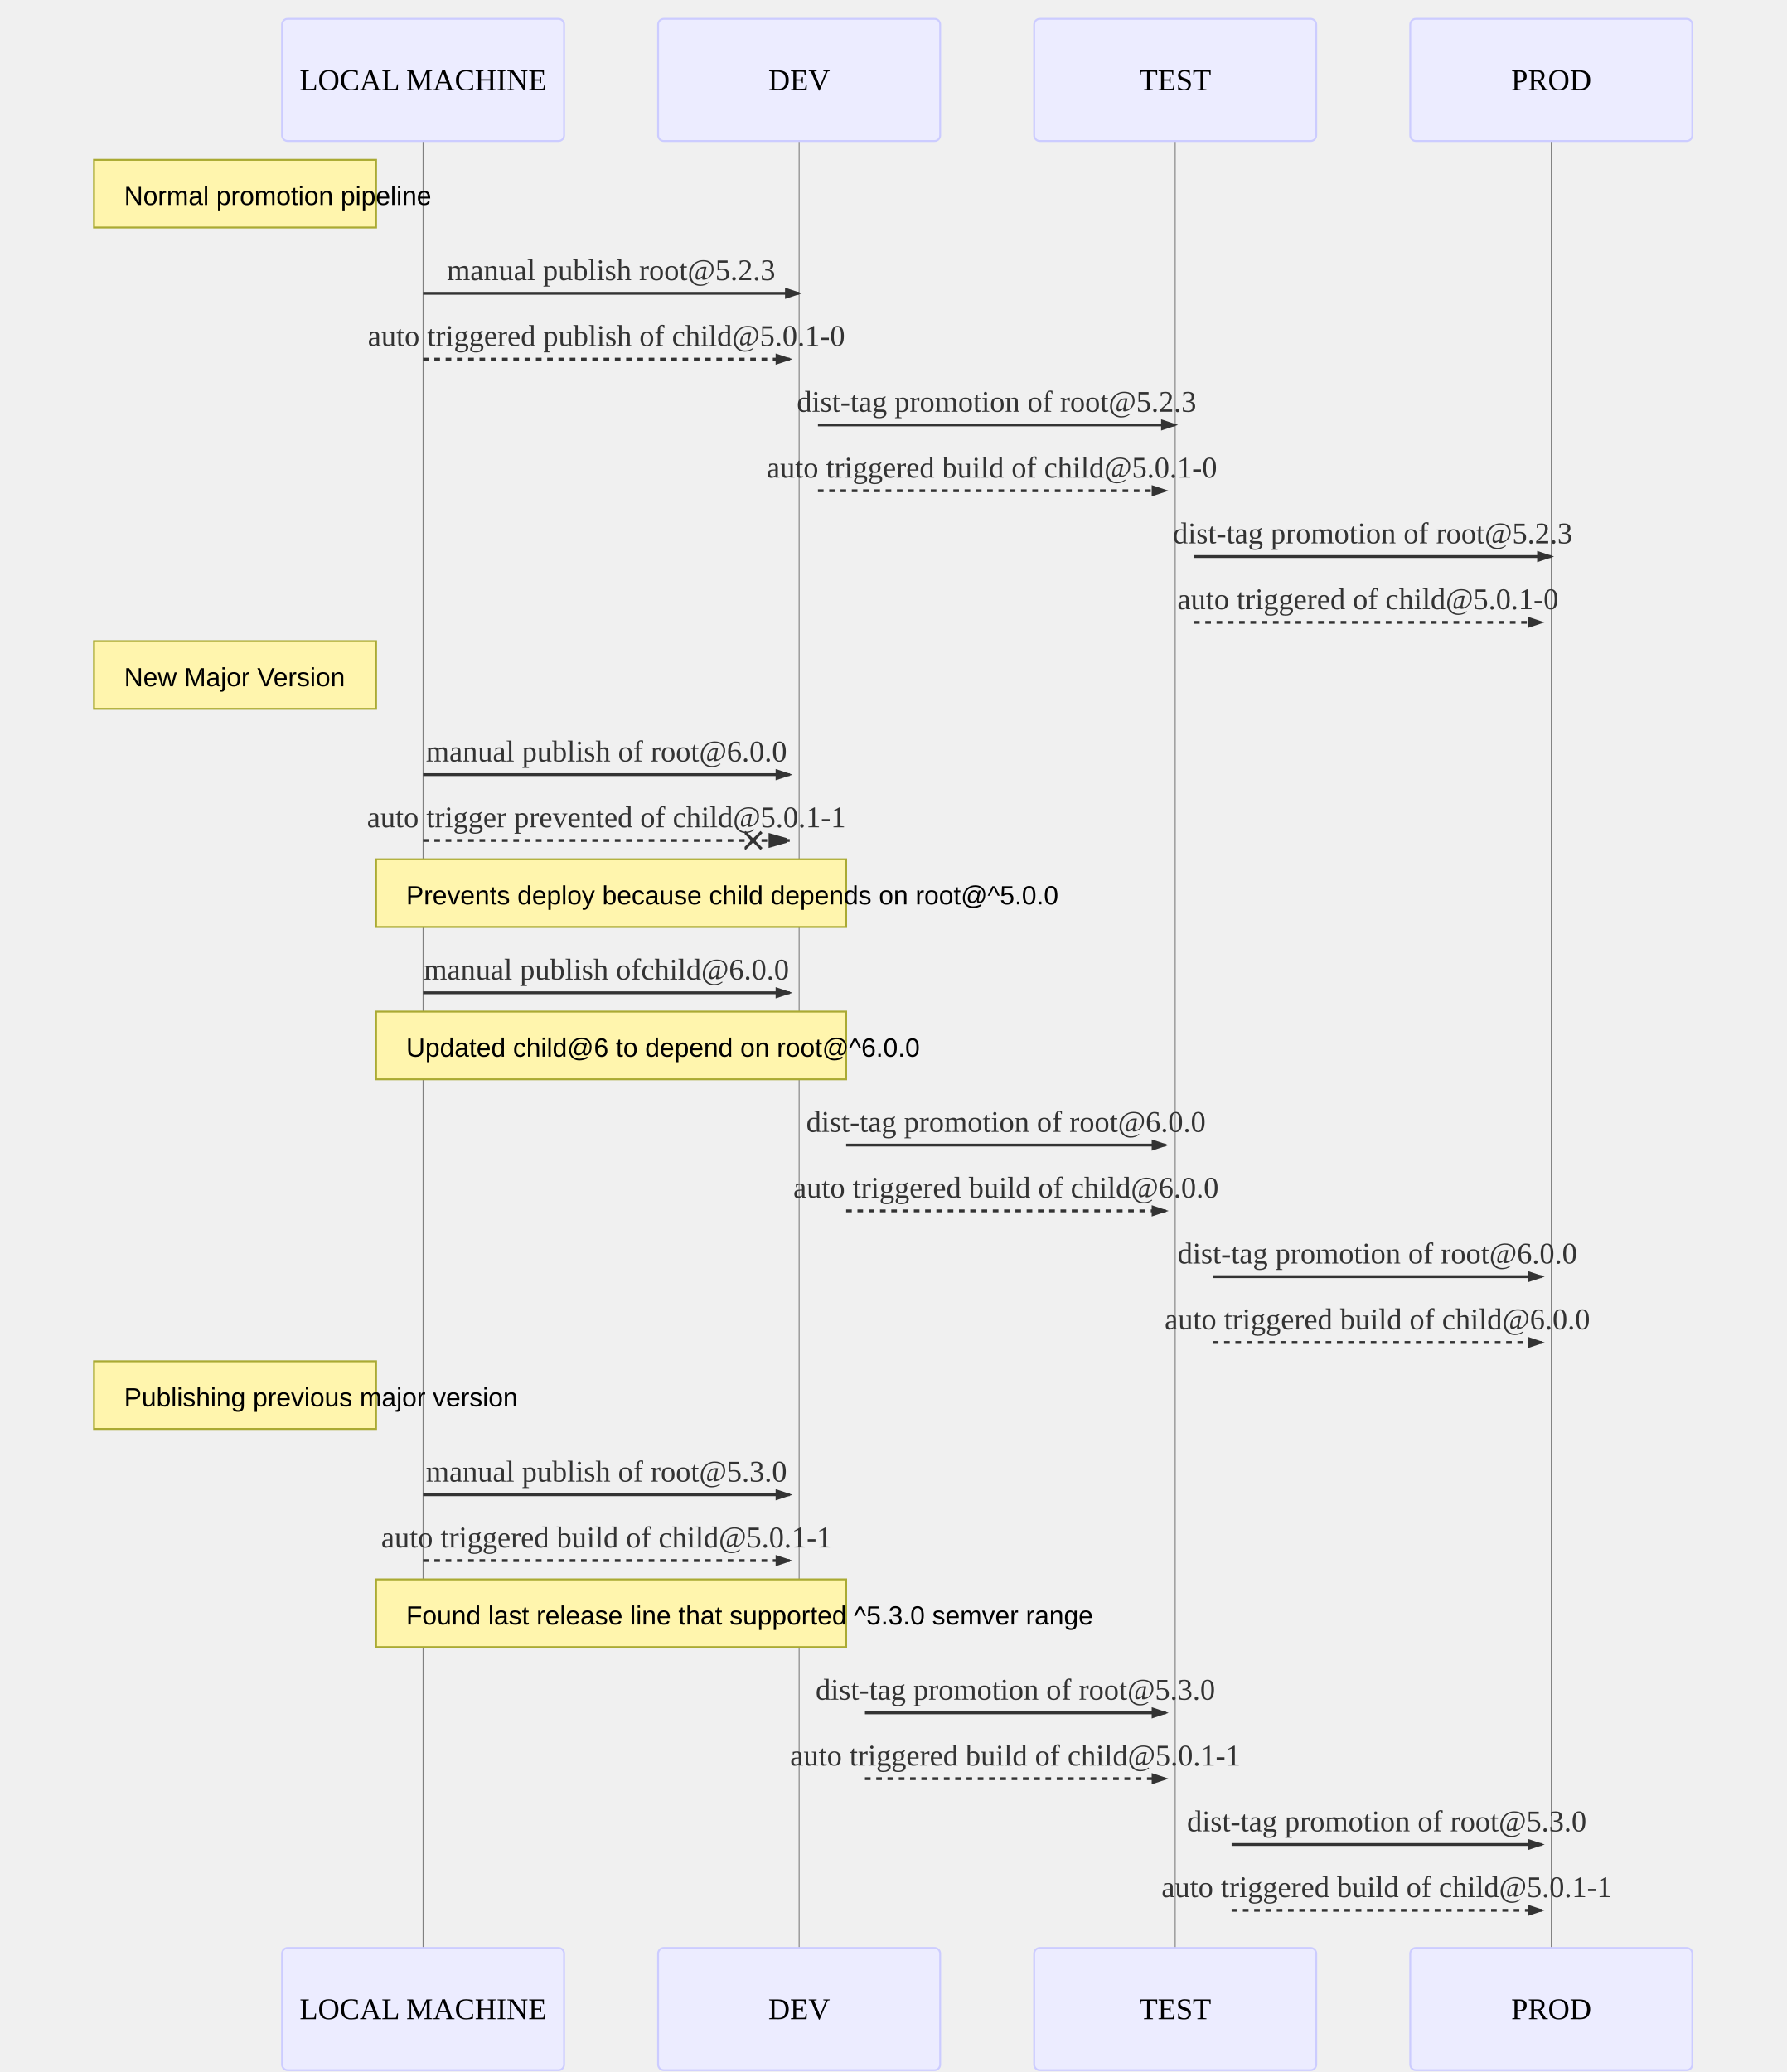
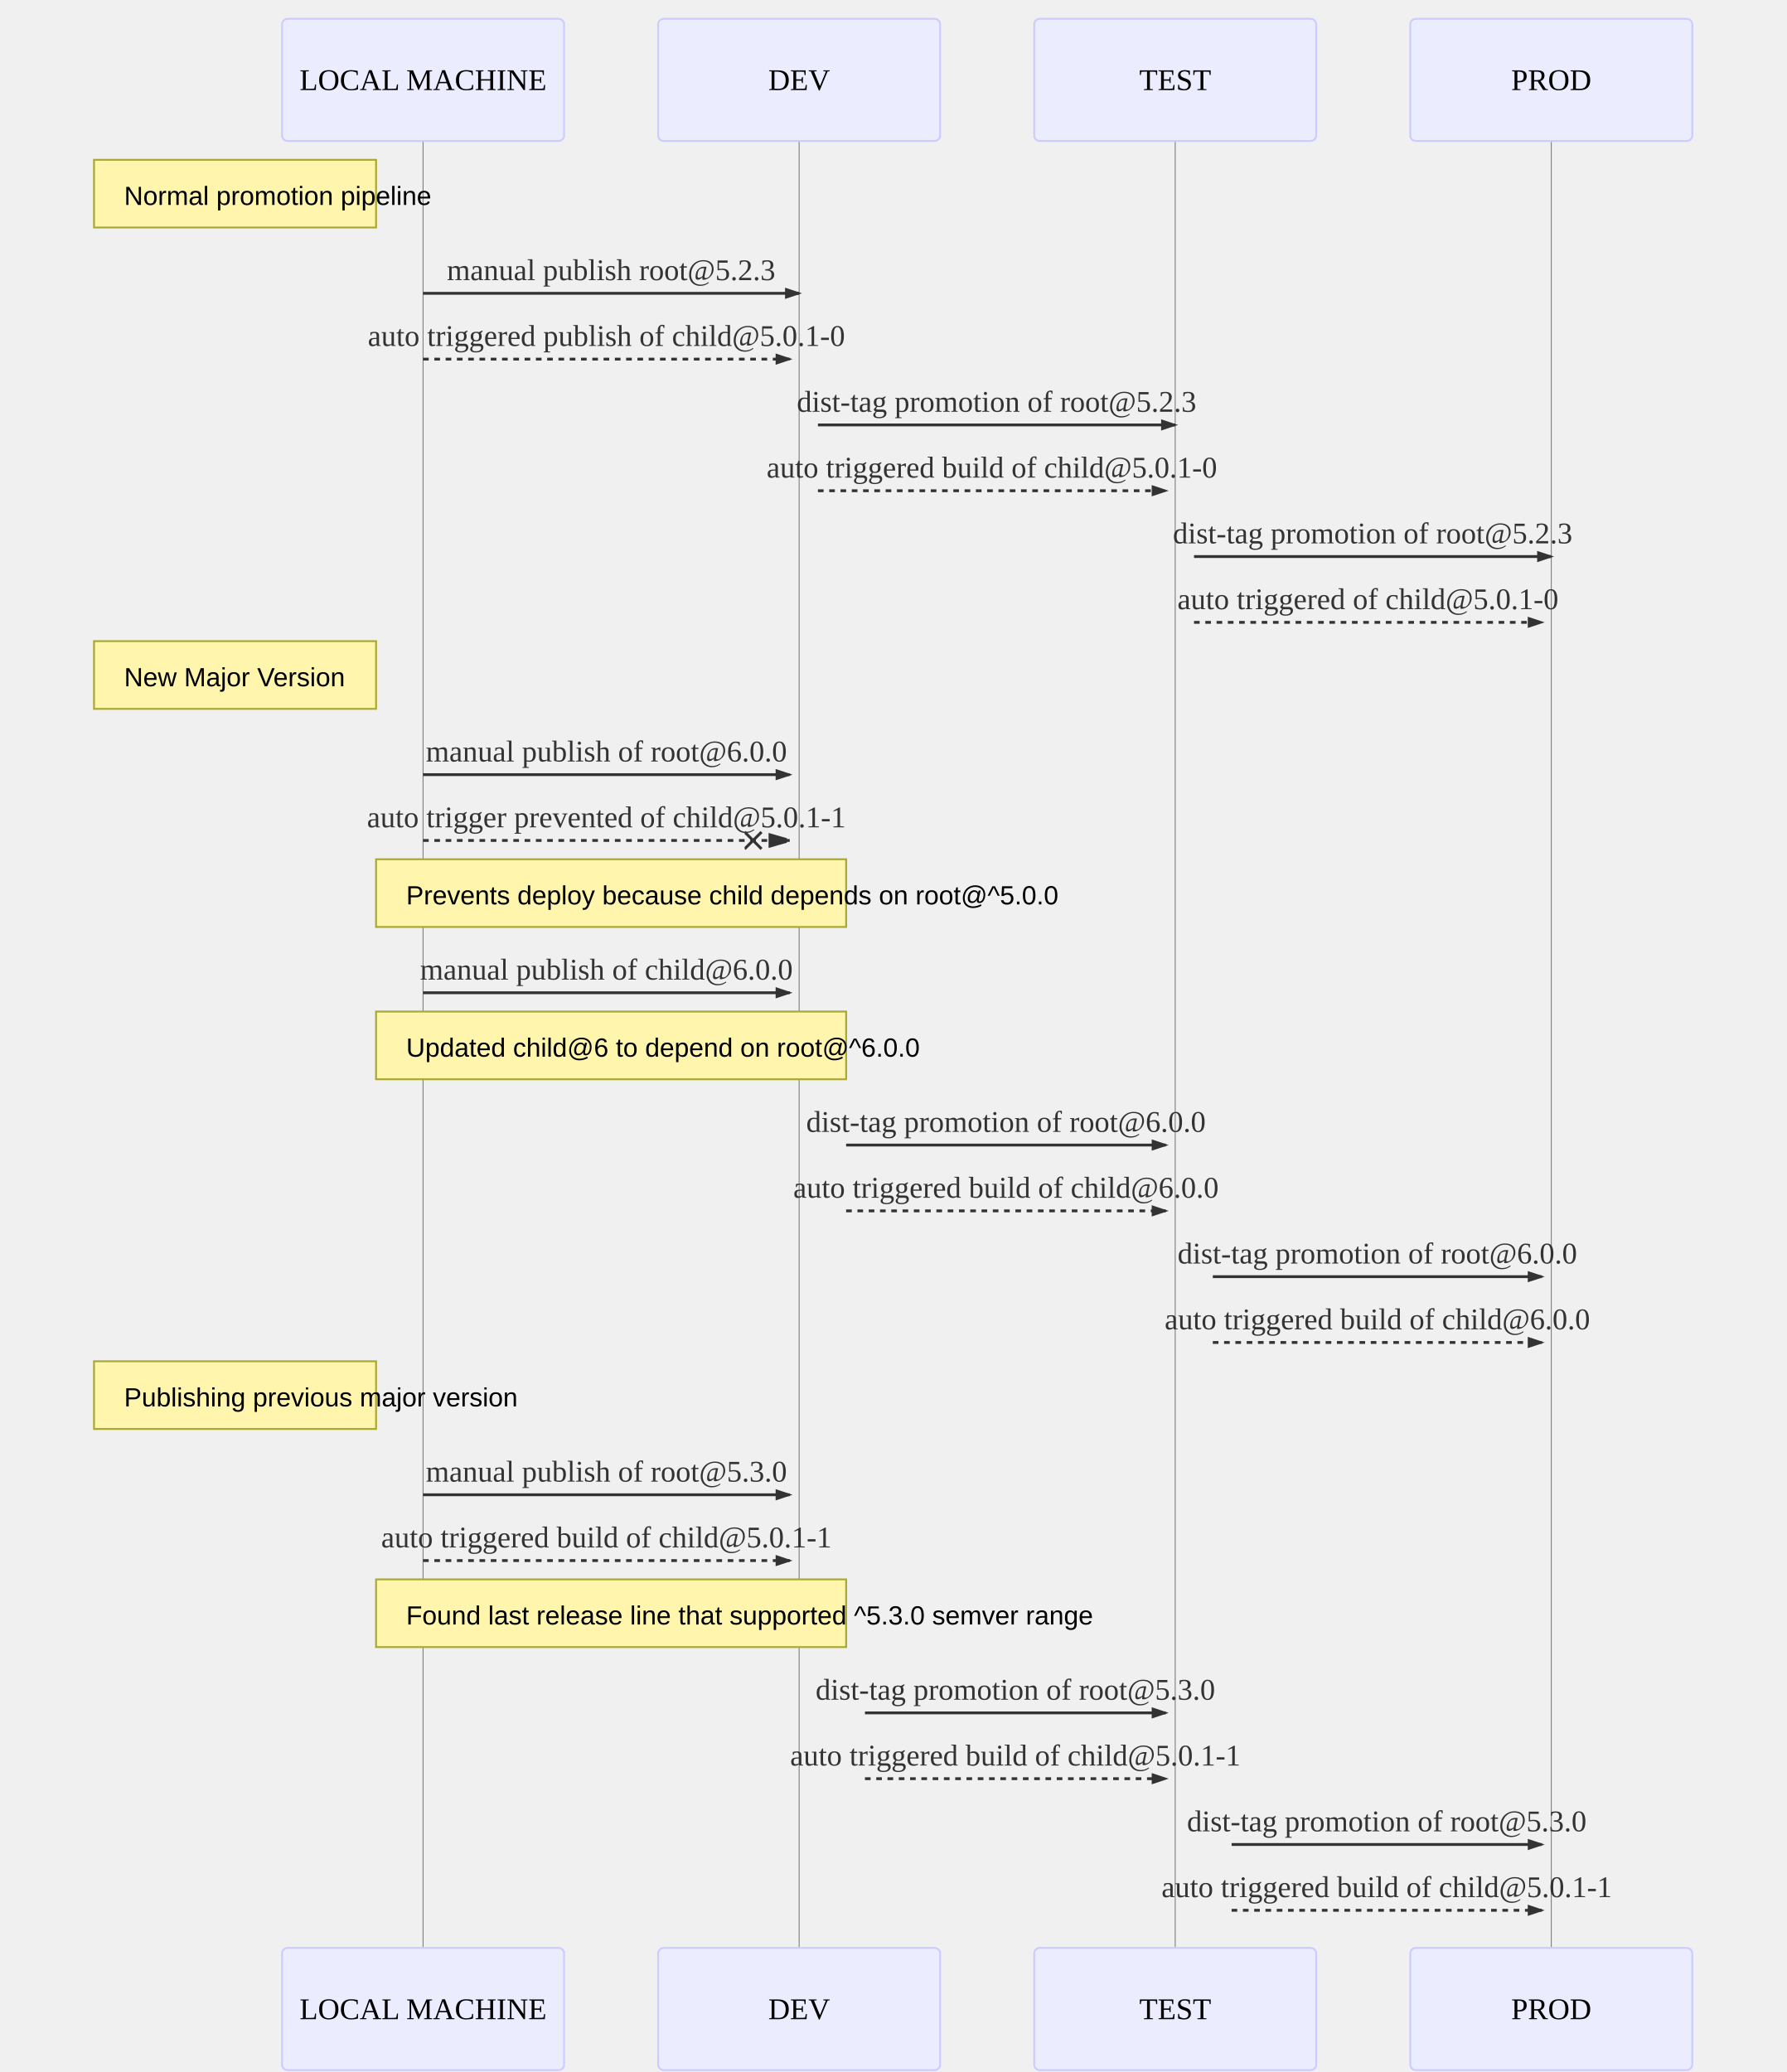
- <svg xmlns="http://www.w3.org/2000/svg" id="mermaid-1540237574679" width="100%" height="100%" style="max-width:950px;" viewBox="-150 -10 950 1102">
-   <style>#mermaid-1540237574679 .label{font-family:trebuchet ms,verdana,arial;color:#333}#mermaid-1540237574679 .node circle,#mermaid-1540237574679 .node ellipse,#mermaid-1540237574679 .node polygon,#mermaid-1540237574679 .node rect{fill:#ececff;stroke:#9370db;stroke-width:1px}#mermaid-1540237574679 .node.clickable{cursor:pointer}#mermaid-1540237574679 .arrowheadPath{fill:#333}#mermaid-1540237574679 .edgePath .path{stroke:#333;stroke-width:1.5px}#mermaid-1540237574679 .edgeLabel{background-color:#e8e8e8}#mermaid-1540237574679 .cluster rect{fill:#ffffde!important;stroke:#aa3!important;stroke-width:1px!important}#mermaid-1540237574679 .cluster text{fill:#333}#mermaid-1540237574679 div.mermaidTooltip{position:absolute;text-align:center;max-width:200px;padding:2px;font-family:trebuchet ms,verdana,arial;font-size:12px;background:#ffffde;border:1px solid #aa3;border-radius:2px;pointer-events:none;z-index:100}#mermaid-1540237574679 .actor{stroke:#ccf;fill:#ececff}#mermaid-1540237574679 text.actor{fill:#000;stroke:none}#mermaid-1540237574679 .actor-line{stroke:grey}#mermaid-1540237574679 .messageLine0{marker-end:"url(#arrowhead)"}#mermaid-1540237574679 .messageLine0,#mermaid-1540237574679 .messageLine1{stroke-width:1.5;stroke-dasharray:"2 2";stroke:#333}#mermaid-1540237574679 #arrowhead{fill:#333}#mermaid-1540237574679 #crosshead path{fill:#333!important;stroke:#333!important}#mermaid-1540237574679 .messageText{fill:#333;stroke:none}#mermaid-1540237574679 .labelBox{stroke:#ccf;fill:#ececff}#mermaid-1540237574679 .labelText,#mermaid-1540237574679 .loopText{fill:#000;stroke:none}#mermaid-1540237574679 .loopLine{stroke-width:2;stroke-dasharray:"2 2";marker-end:"url(#arrowhead)";stroke:#ccf}#mermaid-1540237574679 .note{stroke:#aa3;fill:#fff5ad}#mermaid-1540237574679 .noteText{fill:#000;stroke:none;font-family:trebuchet ms,verdana,arial;font-size:14px}#mermaid-1540237574679 .section{stroke:none;opacity:.2}#mermaid-1540237574679 .section0{fill:rgba(102,102,255,.49)}#mermaid-1540237574679 .section2{fill:#fff400}#mermaid-1540237574679 .section1,#mermaid-1540237574679 .section3{fill:#fff;opacity:.2}#mermaid-1540237574679 .sectionTitle0,#mermaid-1540237574679 .sectionTitle1,#mermaid-1540237574679 .sectionTitle2,#mermaid-1540237574679 .sectionTitle3{fill:#333}#mermaid-1540237574679 .sectionTitle{text-anchor:start;font-size:11px;text-height:14px}#mermaid-1540237574679 .grid .tick{stroke:#d3d3d3;opacity:.3;shape-rendering:crispEdges}#mermaid-1540237574679 .grid path{stroke-width:0}#mermaid-1540237574679 .today{fill:none;stroke:red;stroke-width:2px}#mermaid-1540237574679 .task{stroke-width:2}#mermaid-1540237574679 .taskText{text-anchor:middle;font-size:11px}#mermaid-1540237574679 .taskTextOutsideRight{fill:#000;text-anchor:start;font-size:11px}#mermaid-1540237574679 .taskTextOutsideLeft{fill:#000;text-anchor:end;font-size:11px}#mermaid-1540237574679 .taskText0,#mermaid-1540237574679 .taskText1,#mermaid-1540237574679 .taskText2,#mermaid-1540237574679 .taskText3{fill:#fff}#mermaid-1540237574679 .task0,#mermaid-1540237574679 .task1,#mermaid-1540237574679 .task2,#mermaid-1540237574679 .task3{fill:#8a90dd;stroke:#534fbc}#mermaid-1540237574679 .taskTextOutside0,#mermaid-1540237574679 .taskTextOutside1,#mermaid-1540237574679 .taskTextOutside2,#mermaid-1540237574679 .taskTextOutside3{fill:#000}#mermaid-1540237574679 .active0,#mermaid-1540237574679 .active1,#mermaid-1540237574679 .active2,#mermaid-1540237574679 .active3{fill:#bfc7ff;stroke:#534fbc}#mermaid-1540237574679 .activeText0,#mermaid-1540237574679 .activeText1,#mermaid-1540237574679 .activeText2,#mermaid-1540237574679 .activeText3{fill:#000!important}#mermaid-1540237574679 .done0,#mermaid-1540237574679 .done1,#mermaid-1540237574679 .done2,#mermaid-1540237574679 .done3{stroke:grey;fill:#d3d3d3;stroke-width:2}#mermaid-1540237574679 .doneText0,#mermaid-1540237574679 .doneText1,#mermaid-1540237574679 .doneText2,#mermaid-1540237574679 .doneText3{fill:#000!important}#mermaid-1540237574679 .crit0,#mermaid-1540237574679 .crit1,#mermaid-1540237574679 .crit2,#mermaid-1540237574679 .crit3{stroke:#f88;fill:red;stroke-width:2}#mermaid-1540237574679 .activeCrit0,#mermaid-1540237574679 .activeCrit1,#mermaid-1540237574679 .activeCrit2,#mermaid-1540237574679 .activeCrit3{stroke:#f88;fill:#bfc7ff;stroke-width:2}#mermaid-1540237574679 .doneCrit0,#mermaid-1540237574679 .doneCrit1,#mermaid-1540237574679 .doneCrit2,#mermaid-1540237574679 .doneCrit3{stroke:#f88;fill:#d3d3d3;stroke-width:2;cursor:pointer;shape-rendering:crispEdges}#mermaid-1540237574679 .activeCritText0,#mermaid-1540237574679 .activeCritText1,#mermaid-1540237574679 .activeCritText2,#mermaid-1540237574679 .activeCritText3,#mermaid-1540237574679 .doneCritText0,#mermaid-1540237574679 .doneCritText1,#mermaid-1540237574679 .doneCritText2,#mermaid-1540237574679 .doneCritText3{fill:#000!important}#mermaid-1540237574679 .titleText{text-anchor:middle;font-size:18px;fill:#000}#mermaid-1540237574679 g.classGroup text{fill:#9370db;stroke:none;font-family:trebuchet ms,verdana,arial;font-size:10px}#mermaid-1540237574679 g.classGroup rect{fill:#ececff;stroke:#9370db}#mermaid-1540237574679 g.classGroup line{stroke:#9370db;stroke-width:1}#mermaid-1540237574679 .classLabel .box{stroke:none;stroke-width:0;fill:#ececff;opacity:.5}#mermaid-1540237574679 .classLabel .label{fill:#9370db;font-size:10px}#mermaid-1540237574679 .relation{stroke:#9370db;stroke-width:1;fill:none}#mermaid-1540237574679 #compositionEnd,#mermaid-1540237574679 #compositionStart{fill:#9370db;stroke:#9370db;stroke-width:1}#mermaid-1540237574679 #aggregationEnd,#mermaid-1540237574679 #aggregationStart{fill:#ececff;stroke:#9370db;stroke-width:1}#mermaid-1540237574679 #dependencyEnd,#mermaid-1540237574679 #dependencyStart,#mermaid-1540237574679 #extensionEnd,#mermaid-1540237574679 #extensionStart{fill:#9370db;stroke:#9370db;stroke-width:1}#mermaid-1540237574679 .branch-label,#mermaid-1540237574679 .commit-id,#mermaid-1540237574679 .commit-msg{fill:#d3d3d3;color:#d3d3d3}</style>
-   <style>#mermaid-1540237574679 {
+ <svg xmlns="http://www.w3.org/2000/svg" id="mermaid-1540238820467" width="100%" height="100%" style="max-width:950px;" viewBox="-150 -10 950 1102">
+   <style>#mermaid-1540238820467 .label{font-family:trebuchet ms,verdana,arial;color:#333}#mermaid-1540238820467 .node circle,#mermaid-1540238820467 .node ellipse,#mermaid-1540238820467 .node polygon,#mermaid-1540238820467 .node rect{fill:#ececff;stroke:#9370db;stroke-width:1px}#mermaid-1540238820467 .node.clickable{cursor:pointer}#mermaid-1540238820467 .arrowheadPath{fill:#333}#mermaid-1540238820467 .edgePath .path{stroke:#333;stroke-width:1.5px}#mermaid-1540238820467 .edgeLabel{background-color:#e8e8e8}#mermaid-1540238820467 .cluster rect{fill:#ffffde!important;stroke:#aa3!important;stroke-width:1px!important}#mermaid-1540238820467 .cluster text{fill:#333}#mermaid-1540238820467 div.mermaidTooltip{position:absolute;text-align:center;max-width:200px;padding:2px;font-family:trebuchet ms,verdana,arial;font-size:12px;background:#ffffde;border:1px solid #aa3;border-radius:2px;pointer-events:none;z-index:100}#mermaid-1540238820467 .actor{stroke:#ccf;fill:#ececff}#mermaid-1540238820467 text.actor{fill:#000;stroke:none}#mermaid-1540238820467 .actor-line{stroke:grey}#mermaid-1540238820467 .messageLine0{marker-end:"url(#arrowhead)"}#mermaid-1540238820467 .messageLine0,#mermaid-1540238820467 .messageLine1{stroke-width:1.5;stroke-dasharray:"2 2";stroke:#333}#mermaid-1540238820467 #arrowhead{fill:#333}#mermaid-1540238820467 #crosshead path{fill:#333!important;stroke:#333!important}#mermaid-1540238820467 .messageText{fill:#333;stroke:none}#mermaid-1540238820467 .labelBox{stroke:#ccf;fill:#ececff}#mermaid-1540238820467 .labelText,#mermaid-1540238820467 .loopText{fill:#000;stroke:none}#mermaid-1540238820467 .loopLine{stroke-width:2;stroke-dasharray:"2 2";marker-end:"url(#arrowhead)";stroke:#ccf}#mermaid-1540238820467 .note{stroke:#aa3;fill:#fff5ad}#mermaid-1540238820467 .noteText{fill:#000;stroke:none;font-family:trebuchet ms,verdana,arial;font-size:14px}#mermaid-1540238820467 .section{stroke:none;opacity:.2}#mermaid-1540238820467 .section0{fill:rgba(102,102,255,.49)}#mermaid-1540238820467 .section2{fill:#fff400}#mermaid-1540238820467 .section1,#mermaid-1540238820467 .section3{fill:#fff;opacity:.2}#mermaid-1540238820467 .sectionTitle0,#mermaid-1540238820467 .sectionTitle1,#mermaid-1540238820467 .sectionTitle2,#mermaid-1540238820467 .sectionTitle3{fill:#333}#mermaid-1540238820467 .sectionTitle{text-anchor:start;font-size:11px;text-height:14px}#mermaid-1540238820467 .grid .tick{stroke:#d3d3d3;opacity:.3;shape-rendering:crispEdges}#mermaid-1540238820467 .grid path{stroke-width:0}#mermaid-1540238820467 .today{fill:none;stroke:red;stroke-width:2px}#mermaid-1540238820467 .task{stroke-width:2}#mermaid-1540238820467 .taskText{text-anchor:middle;font-size:11px}#mermaid-1540238820467 .taskTextOutsideRight{fill:#000;text-anchor:start;font-size:11px}#mermaid-1540238820467 .taskTextOutsideLeft{fill:#000;text-anchor:end;font-size:11px}#mermaid-1540238820467 .taskText0,#mermaid-1540238820467 .taskText1,#mermaid-1540238820467 .taskText2,#mermaid-1540238820467 .taskText3{fill:#fff}#mermaid-1540238820467 .task0,#mermaid-1540238820467 .task1,#mermaid-1540238820467 .task2,#mermaid-1540238820467 .task3{fill:#8a90dd;stroke:#534fbc}#mermaid-1540238820467 .taskTextOutside0,#mermaid-1540238820467 .taskTextOutside1,#mermaid-1540238820467 .taskTextOutside2,#mermaid-1540238820467 .taskTextOutside3{fill:#000}#mermaid-1540238820467 .active0,#mermaid-1540238820467 .active1,#mermaid-1540238820467 .active2,#mermaid-1540238820467 .active3{fill:#bfc7ff;stroke:#534fbc}#mermaid-1540238820467 .activeText0,#mermaid-1540238820467 .activeText1,#mermaid-1540238820467 .activeText2,#mermaid-1540238820467 .activeText3{fill:#000!important}#mermaid-1540238820467 .done0,#mermaid-1540238820467 .done1,#mermaid-1540238820467 .done2,#mermaid-1540238820467 .done3{stroke:grey;fill:#d3d3d3;stroke-width:2}#mermaid-1540238820467 .doneText0,#mermaid-1540238820467 .doneText1,#mermaid-1540238820467 .doneText2,#mermaid-1540238820467 .doneText3{fill:#000!important}#mermaid-1540238820467 .crit0,#mermaid-1540238820467 .crit1,#mermaid-1540238820467 .crit2,#mermaid-1540238820467 .crit3{stroke:#f88;fill:red;stroke-width:2}#mermaid-1540238820467 .activeCrit0,#mermaid-1540238820467 .activeCrit1,#mermaid-1540238820467 .activeCrit2,#mermaid-1540238820467 .activeCrit3{stroke:#f88;fill:#bfc7ff;stroke-width:2}#mermaid-1540238820467 .doneCrit0,#mermaid-1540238820467 .doneCrit1,#mermaid-1540238820467 .doneCrit2,#mermaid-1540238820467 .doneCrit3{stroke:#f88;fill:#d3d3d3;stroke-width:2;cursor:pointer;shape-rendering:crispEdges}#mermaid-1540238820467 .activeCritText0,#mermaid-1540238820467 .activeCritText1,#mermaid-1540238820467 .activeCritText2,#mermaid-1540238820467 .activeCritText3,#mermaid-1540238820467 .doneCritText0,#mermaid-1540238820467 .doneCritText1,#mermaid-1540238820467 .doneCritText2,#mermaid-1540238820467 .doneCritText3{fill:#000!important}#mermaid-1540238820467 .titleText{text-anchor:middle;font-size:18px;fill:#000}#mermaid-1540238820467 g.classGroup text{fill:#9370db;stroke:none;font-family:trebuchet ms,verdana,arial;font-size:10px}#mermaid-1540238820467 g.classGroup rect{fill:#ececff;stroke:#9370db}#mermaid-1540238820467 g.classGroup line{stroke:#9370db;stroke-width:1}#mermaid-1540238820467 .classLabel .box{stroke:none;stroke-width:0;fill:#ececff;opacity:.5}#mermaid-1540238820467 .classLabel .label{fill:#9370db;font-size:10px}#mermaid-1540238820467 .relation{stroke:#9370db;stroke-width:1;fill:none}#mermaid-1540238820467 #compositionEnd,#mermaid-1540238820467 #compositionStart{fill:#9370db;stroke:#9370db;stroke-width:1}#mermaid-1540238820467 #aggregationEnd,#mermaid-1540238820467 #aggregationStart{fill:#ececff;stroke:#9370db;stroke-width:1}#mermaid-1540238820467 #dependencyEnd,#mermaid-1540238820467 #dependencyStart,#mermaid-1540238820467 #extensionEnd,#mermaid-1540238820467 #extensionStart{fill:#9370db;stroke:#9370db;stroke-width:1}#mermaid-1540238820467 .branch-label,#mermaid-1540238820467 .commit-id,#mermaid-1540238820467 .commit-msg{fill:#d3d3d3;color:#d3d3d3}</style>
+   <style>#mermaid-1540238820467 {
    color: rgb(0, 0, 0);
    font: normal normal 400 normal 16px / normal "Times New Roman";
  }</style>
  <g />
  <g>
    <line id="actor0" x1="75" y1="5" x2="75" y2="1091" class="actor-line" stroke-width="0.5px" stroke="#999" />
    <rect x="0" y="0" fill="#eaeaea" stroke="#666" width="150" height="65" rx="3" ry="3" class="actor" />
    <text x="75" y="32.5" dominant-baseline="central" alignment-baseline="central" class="actor" style="text-anchor: middle;">
      <tspan x="75" dy="0">LOCAL MACHINE</tspan>
    </text>
  </g>
  <g>
    <line id="actor1" x1="275" y1="5" x2="275" y2="1091" class="actor-line" stroke-width="0.5px" stroke="#999" />
    <rect x="200" y="0" fill="#eaeaea" stroke="#666" width="150" height="65" rx="3" ry="3" class="actor" />
    <text x="275" y="32.5" dominant-baseline="central" alignment-baseline="central" class="actor" style="text-anchor: middle;">
      <tspan x="275" dy="0">DEV</tspan>
    </text>
  </g>
  <g>
    <line id="actor2" x1="475" y1="5" x2="475" y2="1091" class="actor-line" stroke-width="0.5px" stroke="#999" />
    <rect x="400" y="0" fill="#eaeaea" stroke="#666" width="150" height="65" rx="3" ry="3" class="actor" />
    <text x="475" y="32.5" dominant-baseline="central" alignment-baseline="central" class="actor" style="text-anchor: middle;">
      <tspan x="475" dy="0">TEST</tspan>
    </text>
  </g>
  <g>
    <line id="actor3" x1="675" y1="5" x2="675" y2="1091" class="actor-line" stroke-width="0.5px" stroke="#999" />
    <rect x="600" y="0" fill="#eaeaea" stroke="#666" width="150" height="65" rx="3" ry="3" class="actor" />
    <text x="675" y="32.5" dominant-baseline="central" alignment-baseline="central" class="actor" style="text-anchor: middle;">
      <tspan x="675" dy="0">PROD</tspan>
    </text>
  </g>
  <defs>
    <marker id="arrowhead" refX="5" refY="2" markerWidth="6" markerHeight="4" orient="auto">
      <path d="M 0,0 V 4 L6,2 Z" />
    </marker>
  </defs>
  <defs>
    <marker id="crosshead" markerWidth="15" markerHeight="8" orient="auto" refX="16" refY="4">
      <path fill="black" stroke="#000000" stroke-width="1px" d="M 9,2 V 6 L16,4 Z" style="stroke-dasharray: 0, 0;" />
      <path fill="none" stroke="#000000" stroke-width="1px" d="M 0,1 L 6,7 M 6,1 L 0,7" style="stroke-dasharray: 0, 0;" />
    </marker>
  </defs>
  <g>
    <rect x="-100" y="75" fill="#EDF2AE" stroke="#666" width="150" height="36" rx="0" ry="0" class="note" />
    <text x="-104" y="99" fill="black" class="noteText">
      <tspan x="-84" fill="black">Normal promotion pipeline</tspan>
    </text>
  </g>
  <g>
    <text x="175" y="139" class="messageText" style="text-anchor: middle;">manual publish root@5.2.3</text>
    <line x1="75" y1="146" x2="275" y2="146" class="messageLine0" stroke-width="2" stroke="black" marker-end="url(#arrowhead)" style="fill: none;" />
  </g>
  <g />
  <g>
    <text x="172.5" y="174" class="messageText" style="text-anchor: middle;">auto triggered publish of child@5.0.1-0</text>
    <line x1="75" y1="181" x2="270" y2="181" class="messageLine1" stroke-width="2" stroke="black" marker-end="url(#arrowhead)" style="stroke-dasharray: 3, 3; fill: none;" />
  </g>
  <g />
  <g>
    <text x="380" y="209" class="messageText" style="text-anchor: middle;">dist-tag promotion of root@5.2.3</text>
    <line x1="285" y1="216" x2="475" y2="216" class="messageLine0" stroke-width="2" stroke="black" marker-end="url(#arrowhead)" style="fill: none;" />
  </g>
  <g />
  <g>
    <text x="377.5" y="244" class="messageText" style="text-anchor: middle;">auto triggered build of child@5.0.1-0</text>
    <line x1="285" y1="251" x2="470" y2="251" class="messageLine1" stroke-width="2" stroke="black" marker-end="url(#arrowhead)" style="stroke-dasharray: 3, 3; fill: none;" />
  </g>
  <g />
  <g>
    <text x="580" y="279" class="messageText" style="text-anchor: middle;">dist-tag promotion of root@5.2.3</text>
    <line x1="485" y1="286" x2="675" y2="286" class="messageLine0" stroke-width="2" stroke="black" marker-end="url(#arrowhead)" style="fill: none;" />
  </g>
  <g />
  <g>
    <text x="577.5" y="314" class="messageText" style="text-anchor: middle;">auto triggered of child@5.0.1-0</text>
    <line x1="485" y1="321" x2="670" y2="321" class="messageLine1" stroke-width="2" stroke="black" marker-end="url(#arrowhead)" style="stroke-dasharray: 3, 3; fill: none;" />
  </g>
  <g />
  <g>
    <rect x="-100" y="331" fill="#EDF2AE" stroke="#666" width="150" height="36" rx="0" ry="0" class="note" />
    <text x="-104" y="355" fill="black" class="noteText">
      <tspan x="-84" fill="black">New Major Version</tspan>
    </text>
  </g>
  <g>
    <text x="172.5" y="395" class="messageText" style="text-anchor: middle;">manual publish of root@6.0.0</text>
    <line x1="75" y1="402" x2="270" y2="402" class="messageLine0" stroke-width="2" stroke="black" marker-end="url(#arrowhead)" style="fill: none;" />
  </g>
  <g />
  <g>
    <text x="172.5" y="430" class="messageText" style="text-anchor: middle;">auto trigger prevented of child@5.0.1-1</text>
    <line x1="75" y1="437" x2="270" y2="437" class="messageLine1" stroke-width="2" stroke="black" marker-end="url(#crosshead)" style="stroke-dasharray: 3, 3; fill: none;" />
  </g>
  <g />
  <g>
    <rect x="50" y="447" fill="#EDF2AE" stroke="#666" width="250" height="36" rx="0" ry="0" class="note" />
    <text x="46" y="471" fill="black" class="noteText">
      <tspan x="66" fill="black">Prevents deploy because child depends on root@^5.0.0</tspan>
    </text>
  </g>
  <g>
-     <text x="172.5" y="511" class="messageText" style="text-anchor: middle;">manual publish ofchild@6.0.0</text>
+     <text x="172.5" y="511" class="messageText" style="text-anchor: middle;">manual publish of child@6.0.0</text>
    <line x1="75" y1="518" x2="270" y2="518" class="messageLine0" stroke-width="2" stroke="black" marker-end="url(#arrowhead)" style="fill: none;" />
  </g>
  <g />
  <g>
    <rect x="50" y="528" fill="#EDF2AE" stroke="#666" width="250" height="36" rx="0" ry="0" class="note" />
    <text x="46" y="552" fill="black" class="noteText">
      <tspan x="66" fill="black">Updated child@6 to depend on root@^6.0.0</tspan>
    </text>
  </g>
  <g>
    <text x="385" y="592" class="messageText" style="text-anchor: middle;">dist-tag promotion of root@6.0.0</text>
    <line x1="300" y1="599" x2="470" y2="599" class="messageLine0" stroke-width="2" stroke="black" marker-end="url(#arrowhead)" style="fill: none;" />
  </g>
  <g />
  <g>
    <text x="385" y="627" class="messageText" style="text-anchor: middle;">auto triggered build of child@6.0.0</text>
    <line x1="300" y1="634" x2="470" y2="634" class="messageLine1" stroke-width="2" stroke="black" marker-end="url(#arrowhead)" style="stroke-dasharray: 3, 3; fill: none;" />
  </g>
  <g />
  <g>
    <text x="582.5" y="662" class="messageText" style="text-anchor: middle;">dist-tag promotion of root@6.0.0</text>
    <line x1="495" y1="669" x2="670" y2="669" class="messageLine0" stroke-width="2" stroke="black" marker-end="url(#arrowhead)" style="fill: none;" />
  </g>
  <g />
  <g>
    <text x="582.5" y="697" class="messageText" style="text-anchor: middle;">auto triggered build of child@6.0.0</text>
    <line x1="495" y1="704" x2="670" y2="704" class="messageLine1" stroke-width="2" stroke="black" marker-end="url(#arrowhead)" style="stroke-dasharray: 3, 3; fill: none;" />
  </g>
  <g />
  <g>
    <rect x="-100" y="714" fill="#EDF2AE" stroke="#666" width="150" height="36" rx="0" ry="0" class="note" />
    <text x="-104" y="738" fill="black" class="noteText">
      <tspan x="-84" fill="black">Publishing previous major version</tspan>
    </text>
  </g>
  <g>
    <text x="172.5" y="778" class="messageText" style="text-anchor: middle;">manual publish of root@5.3.0</text>
    <line x1="75" y1="785" x2="270" y2="785" class="messageLine0" stroke-width="2" stroke="black" marker-end="url(#arrowhead)" style="fill: none;" />
  </g>
  <g />
  <g>
    <text x="172.5" y="813" class="messageText" style="text-anchor: middle;">auto triggered build of child@5.0.1-1</text>
    <line x1="75" y1="820" x2="270" y2="820" class="messageLine1" stroke-width="2" stroke="black" marker-end="url(#arrowhead)" style="stroke-dasharray: 3, 3; fill: none;" />
  </g>
  <g />
  <g>
    <rect x="50" y="830" fill="#EDF2AE" stroke="#666" width="250" height="36" rx="0" ry="0" class="note" />
    <text x="46" y="854" fill="black" class="noteText">
      <tspan x="66" fill="black">Found last release line that supported ^5.3.0 semver range</tspan>
    </text>
  </g>
  <g>
    <text x="390" y="894" class="messageText" style="text-anchor: middle;">dist-tag promotion of root@5.3.0</text>
    <line x1="310" y1="901" x2="470" y2="901" class="messageLine0" stroke-width="2" stroke="black" marker-end="url(#arrowhead)" style="fill: none;" />
  </g>
  <g />
  <g>
    <text x="390" y="929" class="messageText" style="text-anchor: middle;">auto triggered build of child@5.0.1-1</text>
    <line x1="310" y1="936" x2="470" y2="936" class="messageLine1" stroke-width="2" stroke="black" marker-end="url(#arrowhead)" style="stroke-dasharray: 3, 3; fill: none;" />
  </g>
  <g />
  <g>
    <text x="587.5" y="964" class="messageText" style="text-anchor: middle;">dist-tag promotion of root@5.3.0</text>
    <line x1="505" y1="971" x2="670" y2="971" class="messageLine0" stroke-width="2" stroke="black" marker-end="url(#arrowhead)" style="fill: none;" />
  </g>
  <g />
  <g>
    <text x="587.5" y="999" class="messageText" style="text-anchor: middle;">auto triggered build of child@5.0.1-1</text>
    <line x1="505" y1="1006" x2="670" y2="1006" class="messageLine1" stroke-width="2" stroke="black" marker-end="url(#arrowhead)" style="stroke-dasharray: 3, 3; fill: none;" />
  </g>
  <g />
  <g>
    <rect x="0" y="1026" fill="#eaeaea" stroke="#666" width="150" height="65" rx="3" ry="3" class="actor" />
    <text x="75" y="1058.5" dominant-baseline="central" alignment-baseline="central" class="actor" style="text-anchor: middle;">
      <tspan x="75" dy="0">LOCAL MACHINE</tspan>
    </text>
  </g>
  <g>
    <rect x="200" y="1026" fill="#eaeaea" stroke="#666" width="150" height="65" rx="3" ry="3" class="actor" />
    <text x="275" y="1058.5" dominant-baseline="central" alignment-baseline="central" class="actor" style="text-anchor: middle;">
      <tspan x="275" dy="0">DEV</tspan>
    </text>
  </g>
  <g>
    <rect x="400" y="1026" fill="#eaeaea" stroke="#666" width="150" height="65" rx="3" ry="3" class="actor" />
    <text x="475" y="1058.5" dominant-baseline="central" alignment-baseline="central" class="actor" style="text-anchor: middle;">
      <tspan x="475" dy="0">TEST</tspan>
    </text>
  </g>
  <g>
    <rect x="600" y="1026" fill="#eaeaea" stroke="#666" width="150" height="65" rx="3" ry="3" class="actor" />
    <text x="675" y="1058.5" dominant-baseline="central" alignment-baseline="central" class="actor" style="text-anchor: middle;">
      <tspan x="675" dy="0">PROD</tspan>
    </text>
  </g>
</svg>
